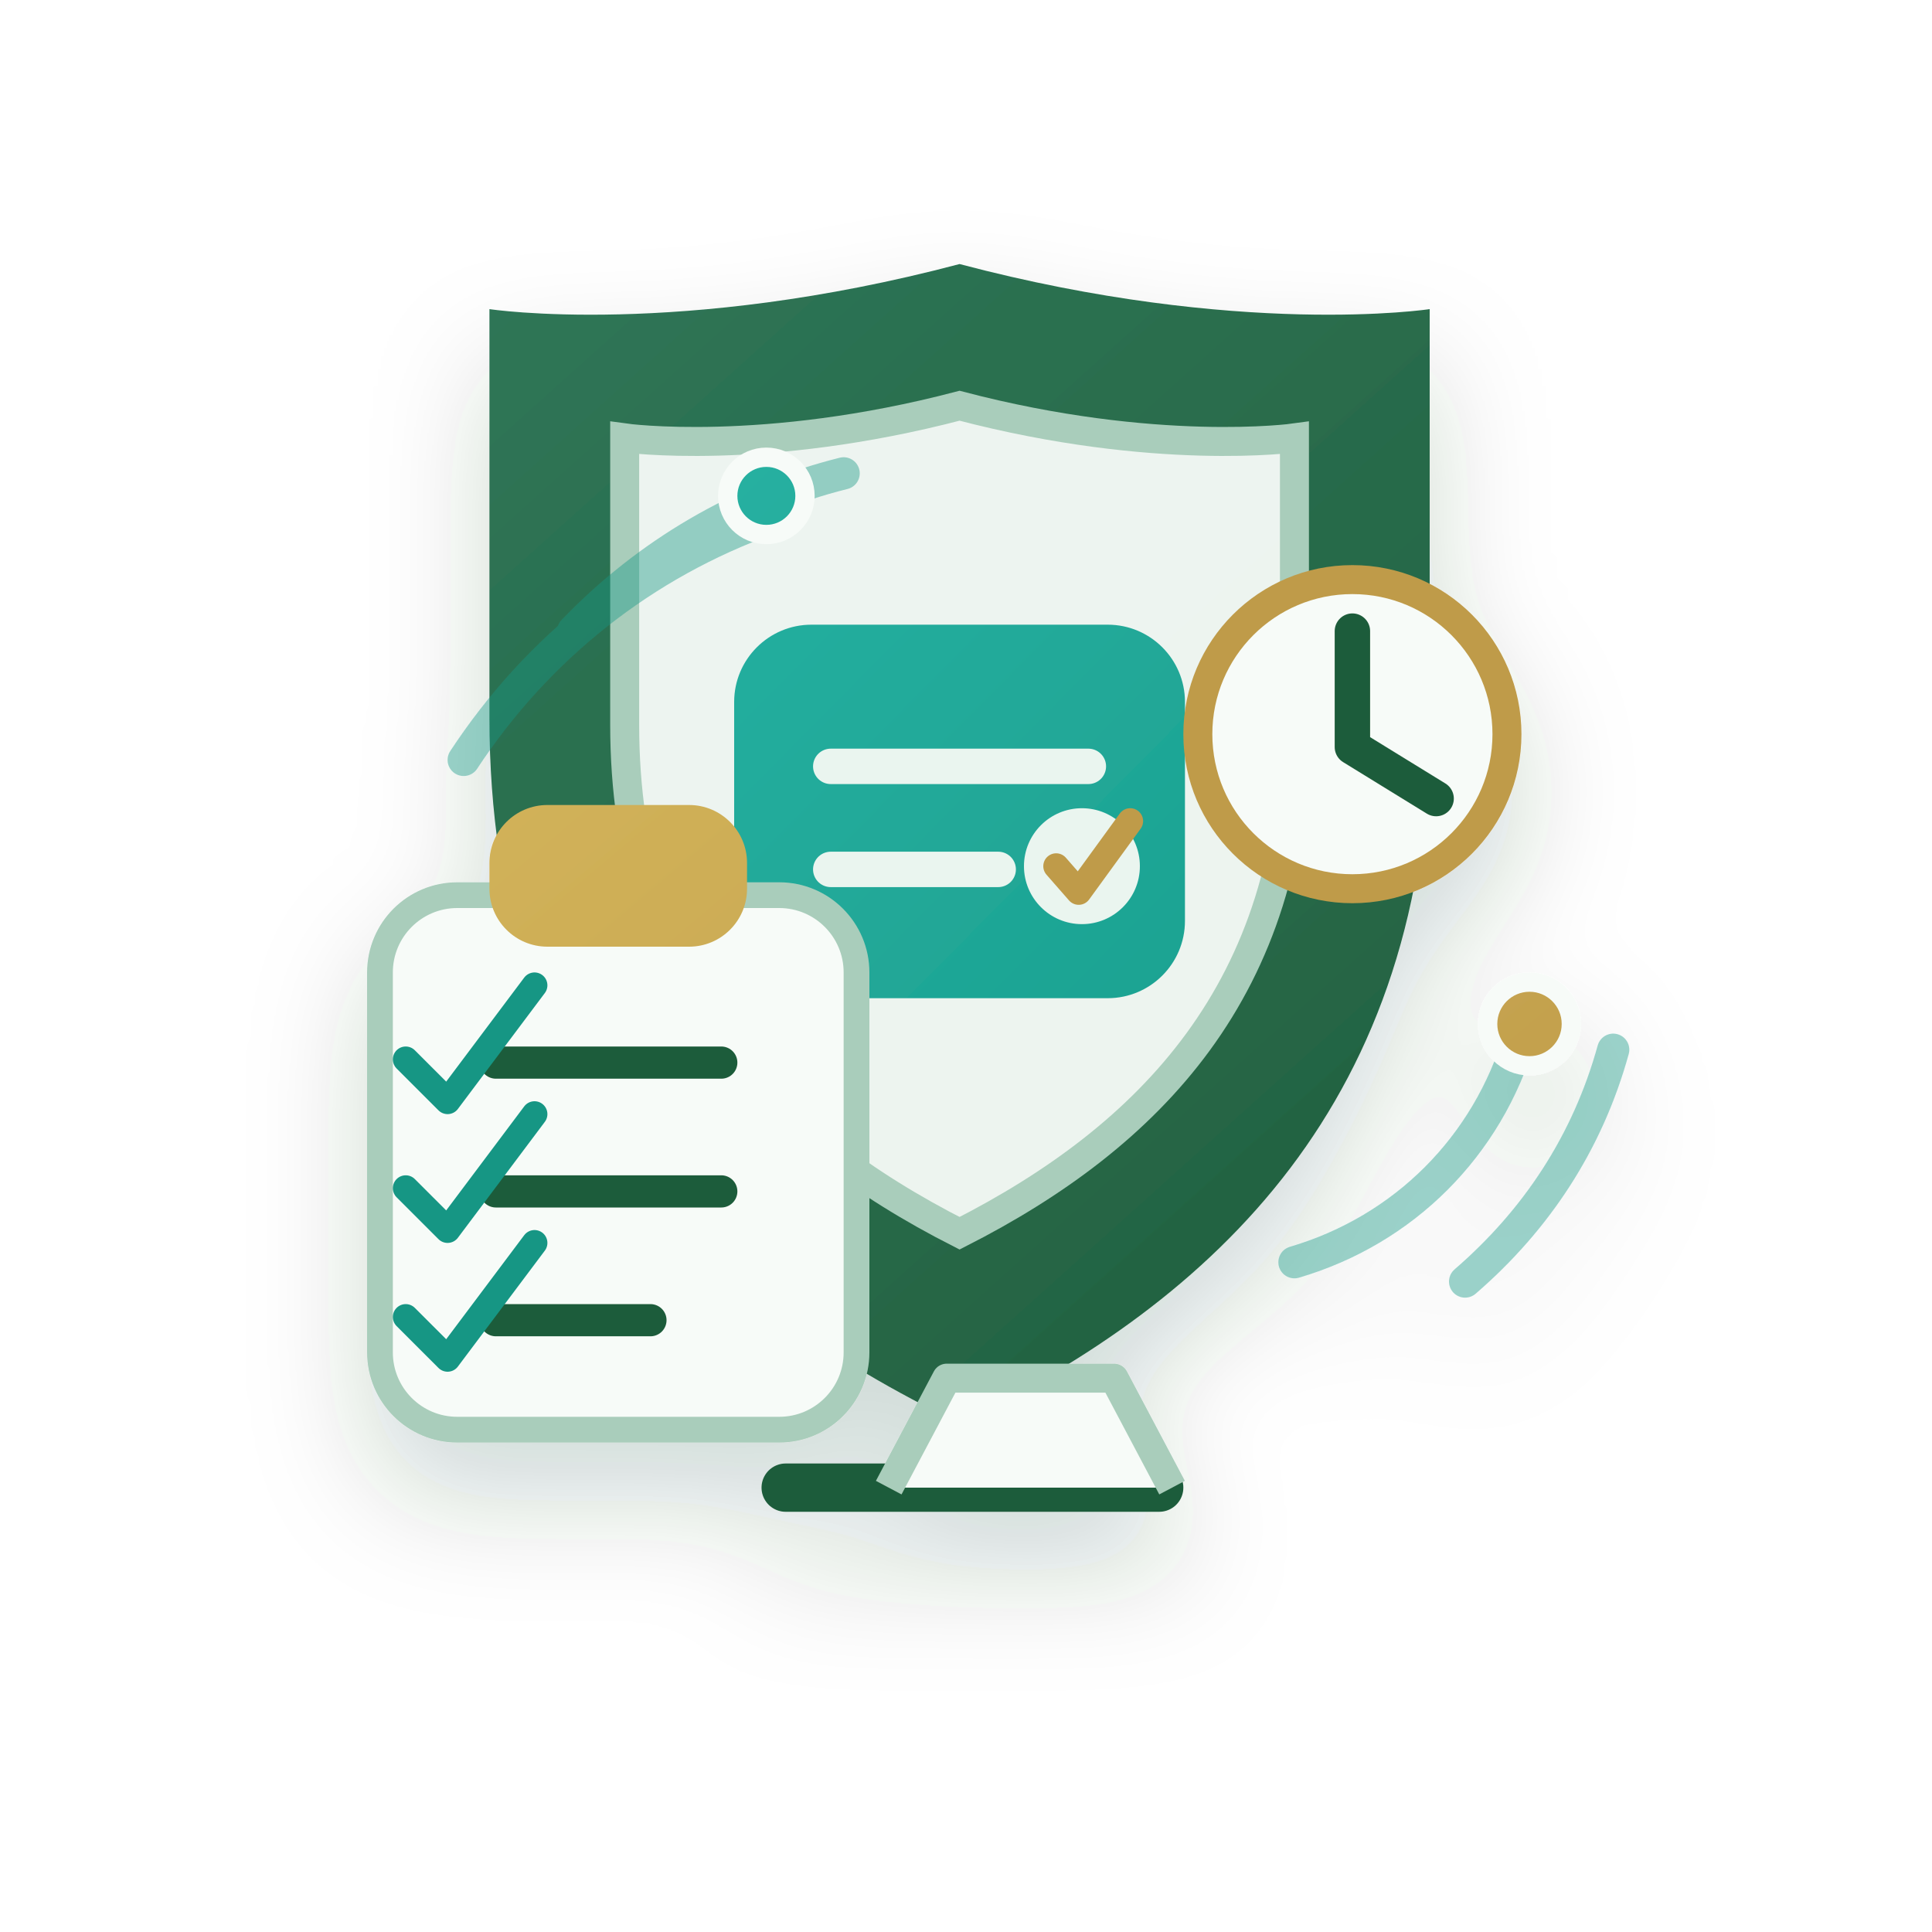
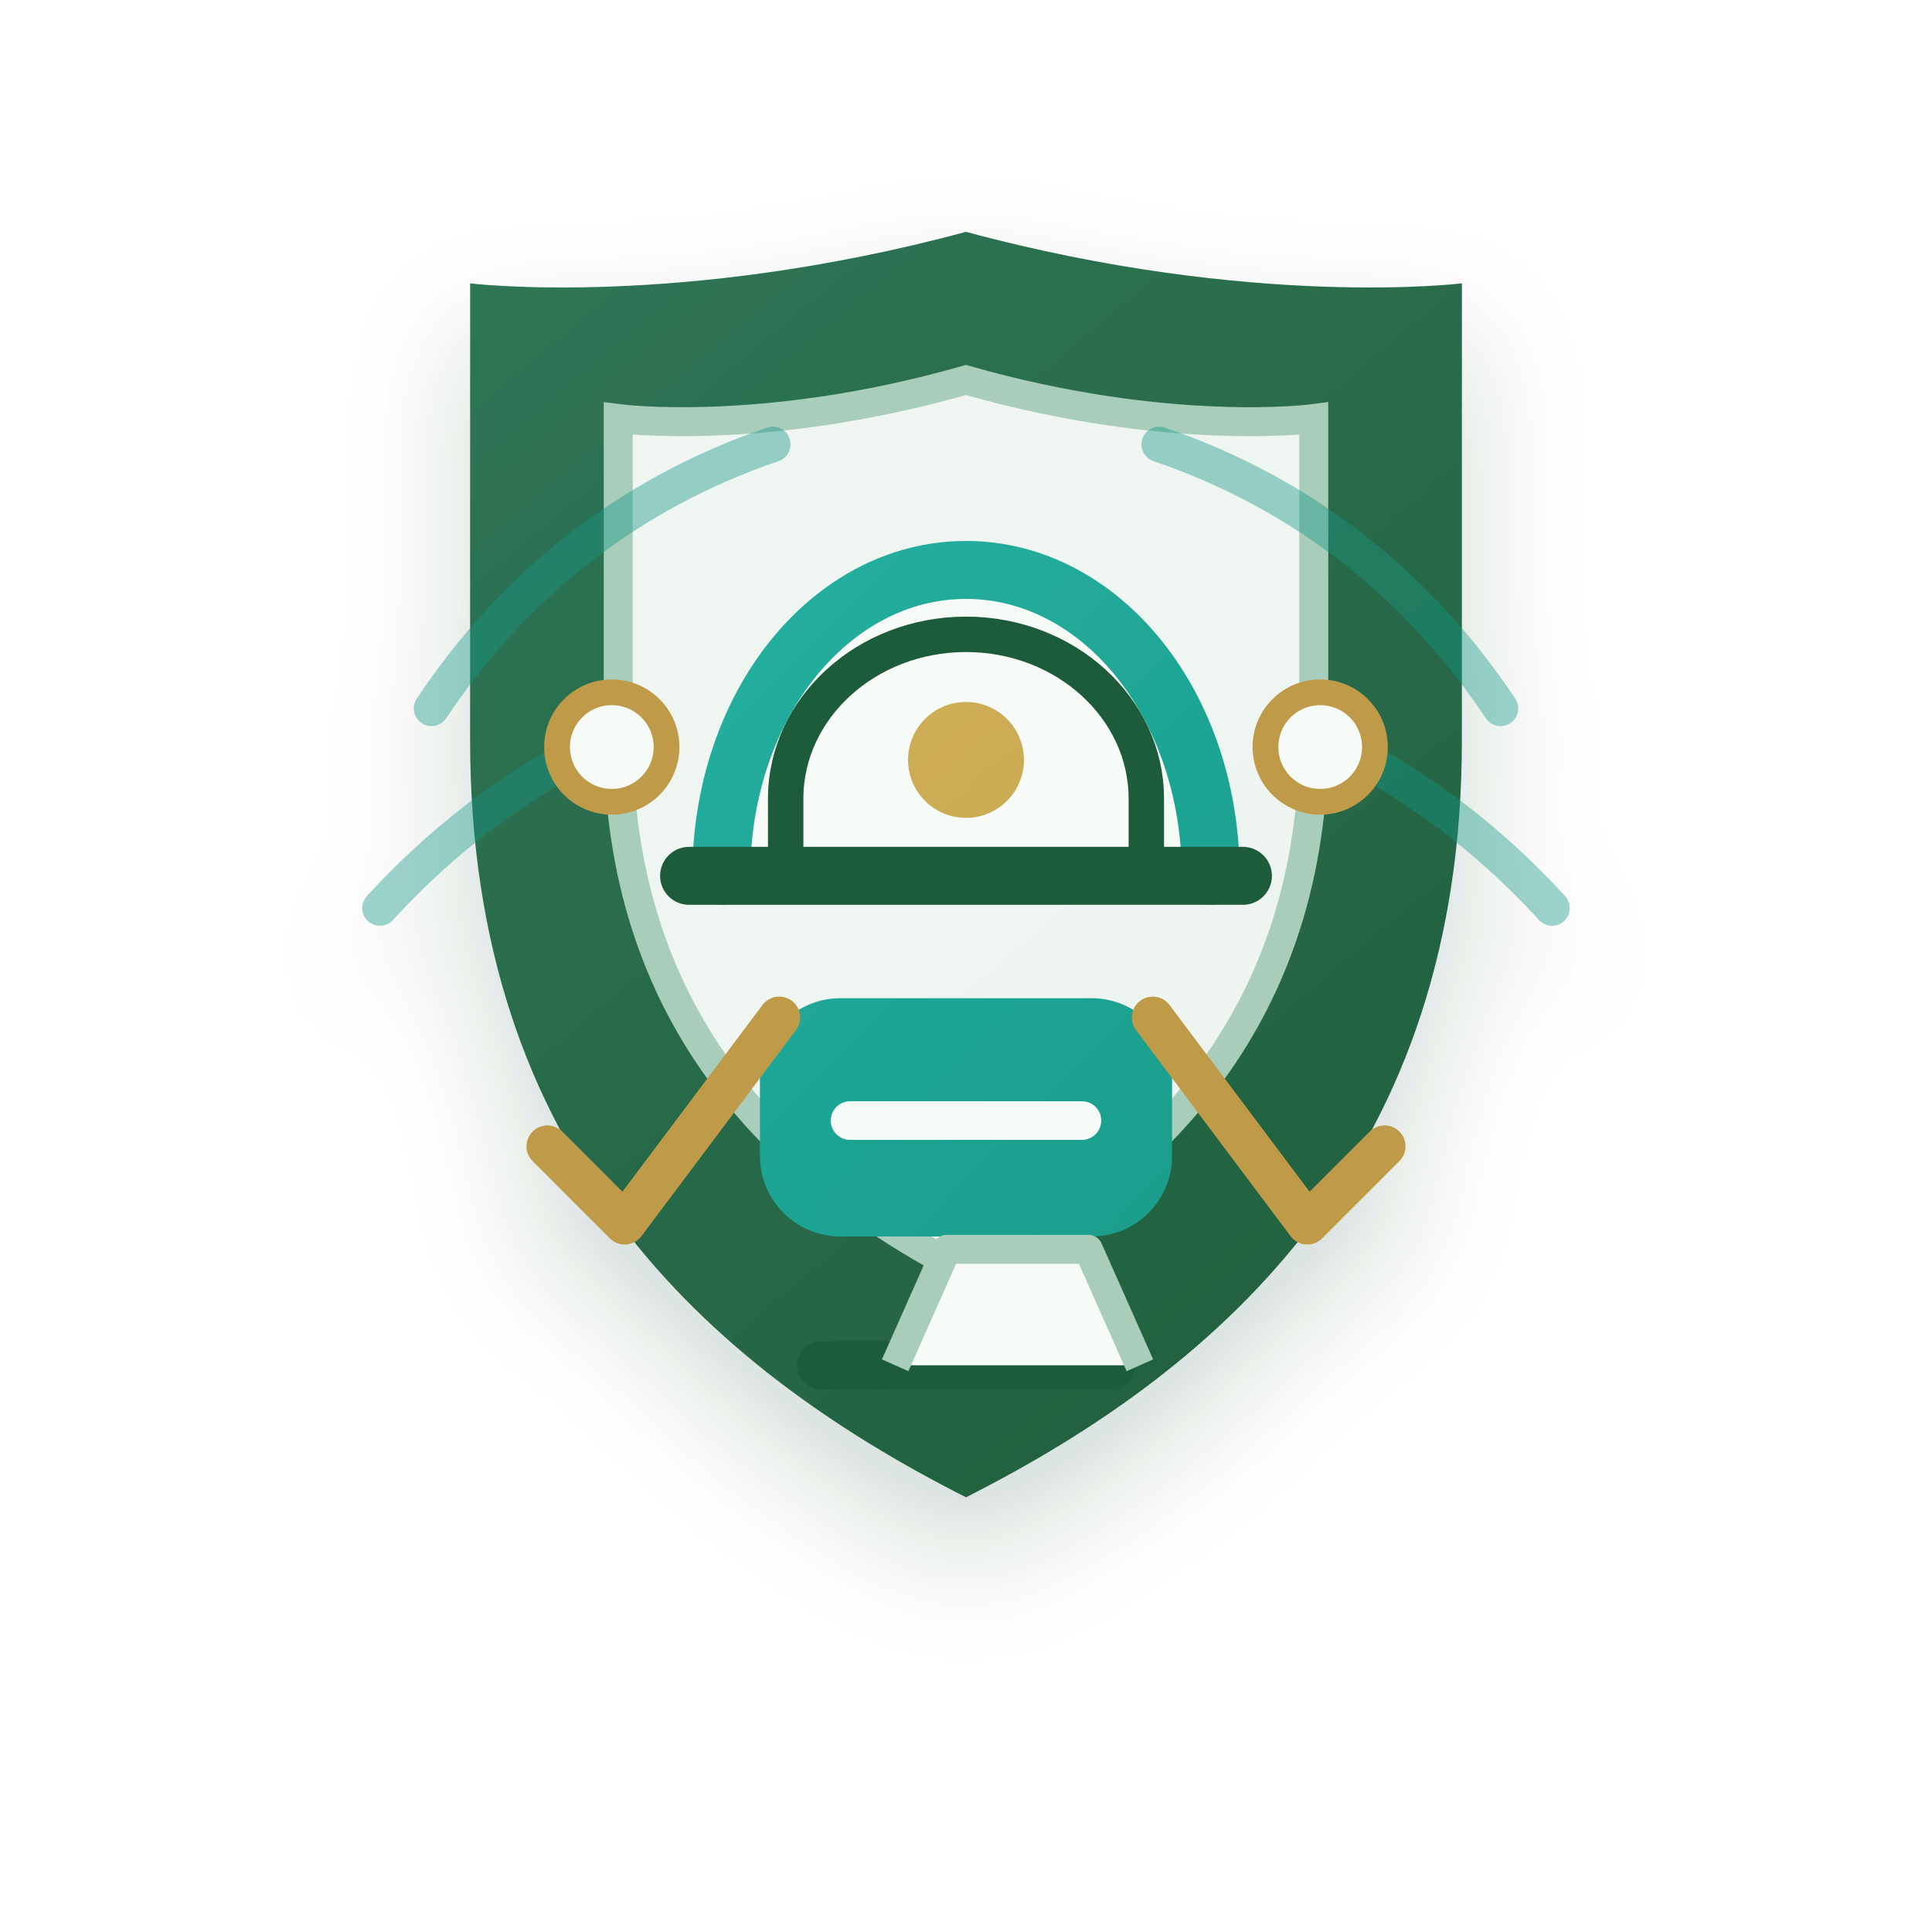
<svg xmlns="http://www.w3.org/2000/svg" width="600" height="600" viewBox="0 0 600 600" fill="none" role="img" aria-labelledby="title-emergency-intro-preparedness-layer">
  <defs>
-     <linearGradient id="green-emergency-intro-preparedness-layer" x1="122" y1="94" x2="492" y2="506" gradientUnits="userSpaceOnUse">
+     <linearGradient id="green-emergency-intro-preparedness-layer" x1="120" y1="82" x2="470" y2="498" gradientUnits="userSpaceOnUse">
      <stop stop-color="#2F7657" />
      <stop offset="1" stop-color="#1F5C3A" />
    </linearGradient>
-     <linearGradient id="teal-emergency-intro-preparedness-layer" x1="126" y1="156" x2="474" y2="500" gradientUnits="userSpaceOnUse">
+     <linearGradient id="gold-emergency-intro-preparedness-layer" x1="156" y1="124" x2="440" y2="448" gradientUnits="userSpaceOnUse">
+       <stop stop-color="#D6B85D" />
+       <stop offset="1" stop-color="#BF9B4A" />
+     </linearGradient>
+     <linearGradient id="teal-emergency-intro-preparedness-layer" x1="156" y1="150" x2="450" y2="440" gradientUnits="userSpaceOnUse">
      <stop stop-color="#28B4A5" />
      <stop offset="1" stop-color="#159684" />
-     </linearGradient>
-     <linearGradient id="gold-emergency-intro-preparedness-layer" x1="154" y1="118" x2="454" y2="472" gradientUnits="userSpaceOnUse">
-       <stop stop-color="#D6B85D" />
-       <stop offset="1" stop-color="#BF9B4A" />
    </linearGradient>
    <filter id="shadow-emergency-intro-preparedness-layer" x="-20%" y="-20%" width="140%" height="150%" color-interpolation-filters="sRGB">
      <feDropShadow dx="0" dy="18" stdDeviation="18" flood-color="#0B3F2D" flood-opacity="0.18" />
    </filter>
  </defs>
  <g filter="url(#shadow-emergency-intro-preparedness-layer)">
-     <path d="M298 82C385 105 444 96 444 96v127c0 119-67 181-146 219-79-38-146-100-146-219V96s59 9 146-14Z" fill="url(#green-emergency-intro-preparedness-layer)" />
-     <path d="M298 126C359 142 402 136 402 136v89c0 82-45 128-104 158-59-30-104-76-104-158v-89s43 6 104-10Z" fill="#F7FBF8" opacity=".95" />
-     <path d="M298 126C359 142 402 136 402 136v89c0 82-45 128-104 158-59-30-104-76-104-158v-89s43 6 104-10Z" stroke="#A9CDBB" stroke-width="9" />
-     <rect x="228" y="194" width="140" height="116" rx="24" fill="url(#teal-emergency-intro-preparedness-layer)" />
-     <path d="M258 238h80M258 270h52" stroke="#EAF5EF" stroke-width="11" stroke-linecap="round" />
-     <circle cx="336" cy="269" r="18" fill="#EAF5EF" />
-     <path d="M328 269l7 8 16-22" stroke="#BF9B4A" stroke-width="8" stroke-linecap="round" stroke-linejoin="round" />
-     <rect x="118" y="278" width="148" height="166" rx="24" fill="#F7FBF8" stroke="#A9CDBB" stroke-width="8" />
-     <rect x="152" y="250" width="80" height="44" rx="18" fill="url(#gold-emergency-intro-preparedness-layer)" />
-     <path d="M154 330h70M154 370h70M154 410h48" stroke="#1F5C3A" stroke-width="10" stroke-linecap="round" />
-     <path d="M126 329l13 13 27-36M126 369l13 13 27-36M126 409l13 13 27-36" stroke="#159684" stroke-width="8" stroke-linecap="round" stroke-linejoin="round" />
-     <circle cx="420" cy="228" r="48" fill="#F7FBF8" stroke="#BF9B4A" stroke-width="9" />
-     <path d="M420 196v36l26 16" stroke="#1F5C3A" stroke-width="11" stroke-linecap="round" stroke-linejoin="round" />
-     <path d="M402 392c34-10 60-36 70-70M455 398c22-19 38-43 46-72M178 196c23-24 52-41 84-49M144 236c23-35 56-61 95-75" stroke="#159684" stroke-width="10" stroke-linecap="round" opacity=".42" />
-     <circle cx="475" cy="318" r="13" fill="url(#gold-emergency-intro-preparedness-layer)" stroke="#F7FBF8" stroke-width="6" />
-     <circle cx="238" cy="154" r="12" fill="url(#teal-emergency-intro-preparedness-layer)" stroke="#F7FBF8" stroke-width="6" />
-     <path d="M244 462h116" stroke="#1F5C3A" stroke-width="15" stroke-linecap="round" />
-     <path d="M276 462l18-34h52l18 34" fill="#F7FBF8" stroke="#A9CDBB" stroke-width="9" stroke-linejoin="round" />
+     <path d="M300 72C389 96 454 88 454 88v142c0 128-73 194-154 235-81-41-154-107-154-235V88s65 8 154-16Z" fill="url(#green-emergency-intro-preparedness-layer)" />
+     <path d="M300 118C363 136 408 130 408 130v99c0 86-48 135-108 166-60-31-108-80-108-166v-99s45 6 108-12Z" fill="#F7FBF8" opacity=".96" />
+     <path d="M300 118C363 136 408 130 408 130v99c0 86-48 135-108 166-60-31-108-80-108-166v-99s45 6 108-12Z" stroke="#A9CDBB" stroke-width="9" />
+     <path d="M224 272c0-53 34-95 76-95s76 42 76 95" fill="#F7FBF8" stroke="url(#teal-emergency-intro-preparedness-layer)" stroke-width="18" stroke-linecap="round" />
+     <path d="M214 272h172" stroke="#1F5C3A" stroke-width="18" stroke-linecap="round" />
+     <path d="M244 272v-24c0-28 25-51 56-51s56 23 56 51v24" stroke="#1F5C3A" stroke-width="11" stroke-linecap="round" />
+     <circle cx="300" cy="236" r="18" fill="url(#gold-emergency-intro-preparedness-layer)" />
+     <rect x="236" y="310" width="128" height="74" rx="25" fill="url(#teal-emergency-intro-preparedness-layer)" />
+     <path d="M264 348h72" stroke="#F7FBF8" stroke-width="12" stroke-linecap="round" />
+     <path d="M255 424h90" stroke="#1F5C3A" stroke-width="15" stroke-linecap="round" />
+     <path d="M278 424l16-36h44l16 36" fill="#F7FBF8" stroke="#A9CDBB" stroke-width="9" stroke-linejoin="round" />
+     <path d="M134 220c26-39 62-67 106-82M118 282c22-24 47-42 76-55M466 220c-26-39-62-67-106-82M482 282c-22-24-47-42-76-55" stroke="#159684" stroke-width="11" stroke-linecap="round" opacity=".42" />
+     <circle cx="190" cy="232" r="17" fill="#F7FBF8" stroke="#BF9B4A" stroke-width="8" />
+     <circle cx="410" cy="232" r="17" fill="#F7FBF8" stroke="#BF9B4A" stroke-width="8" />
+     <path d="M170 356l24 24 48-64M430 356l-24 24-48-64" stroke="#BF9B4A" stroke-width="13" stroke-linecap="round" stroke-linejoin="round" />
  </g>
</svg>
